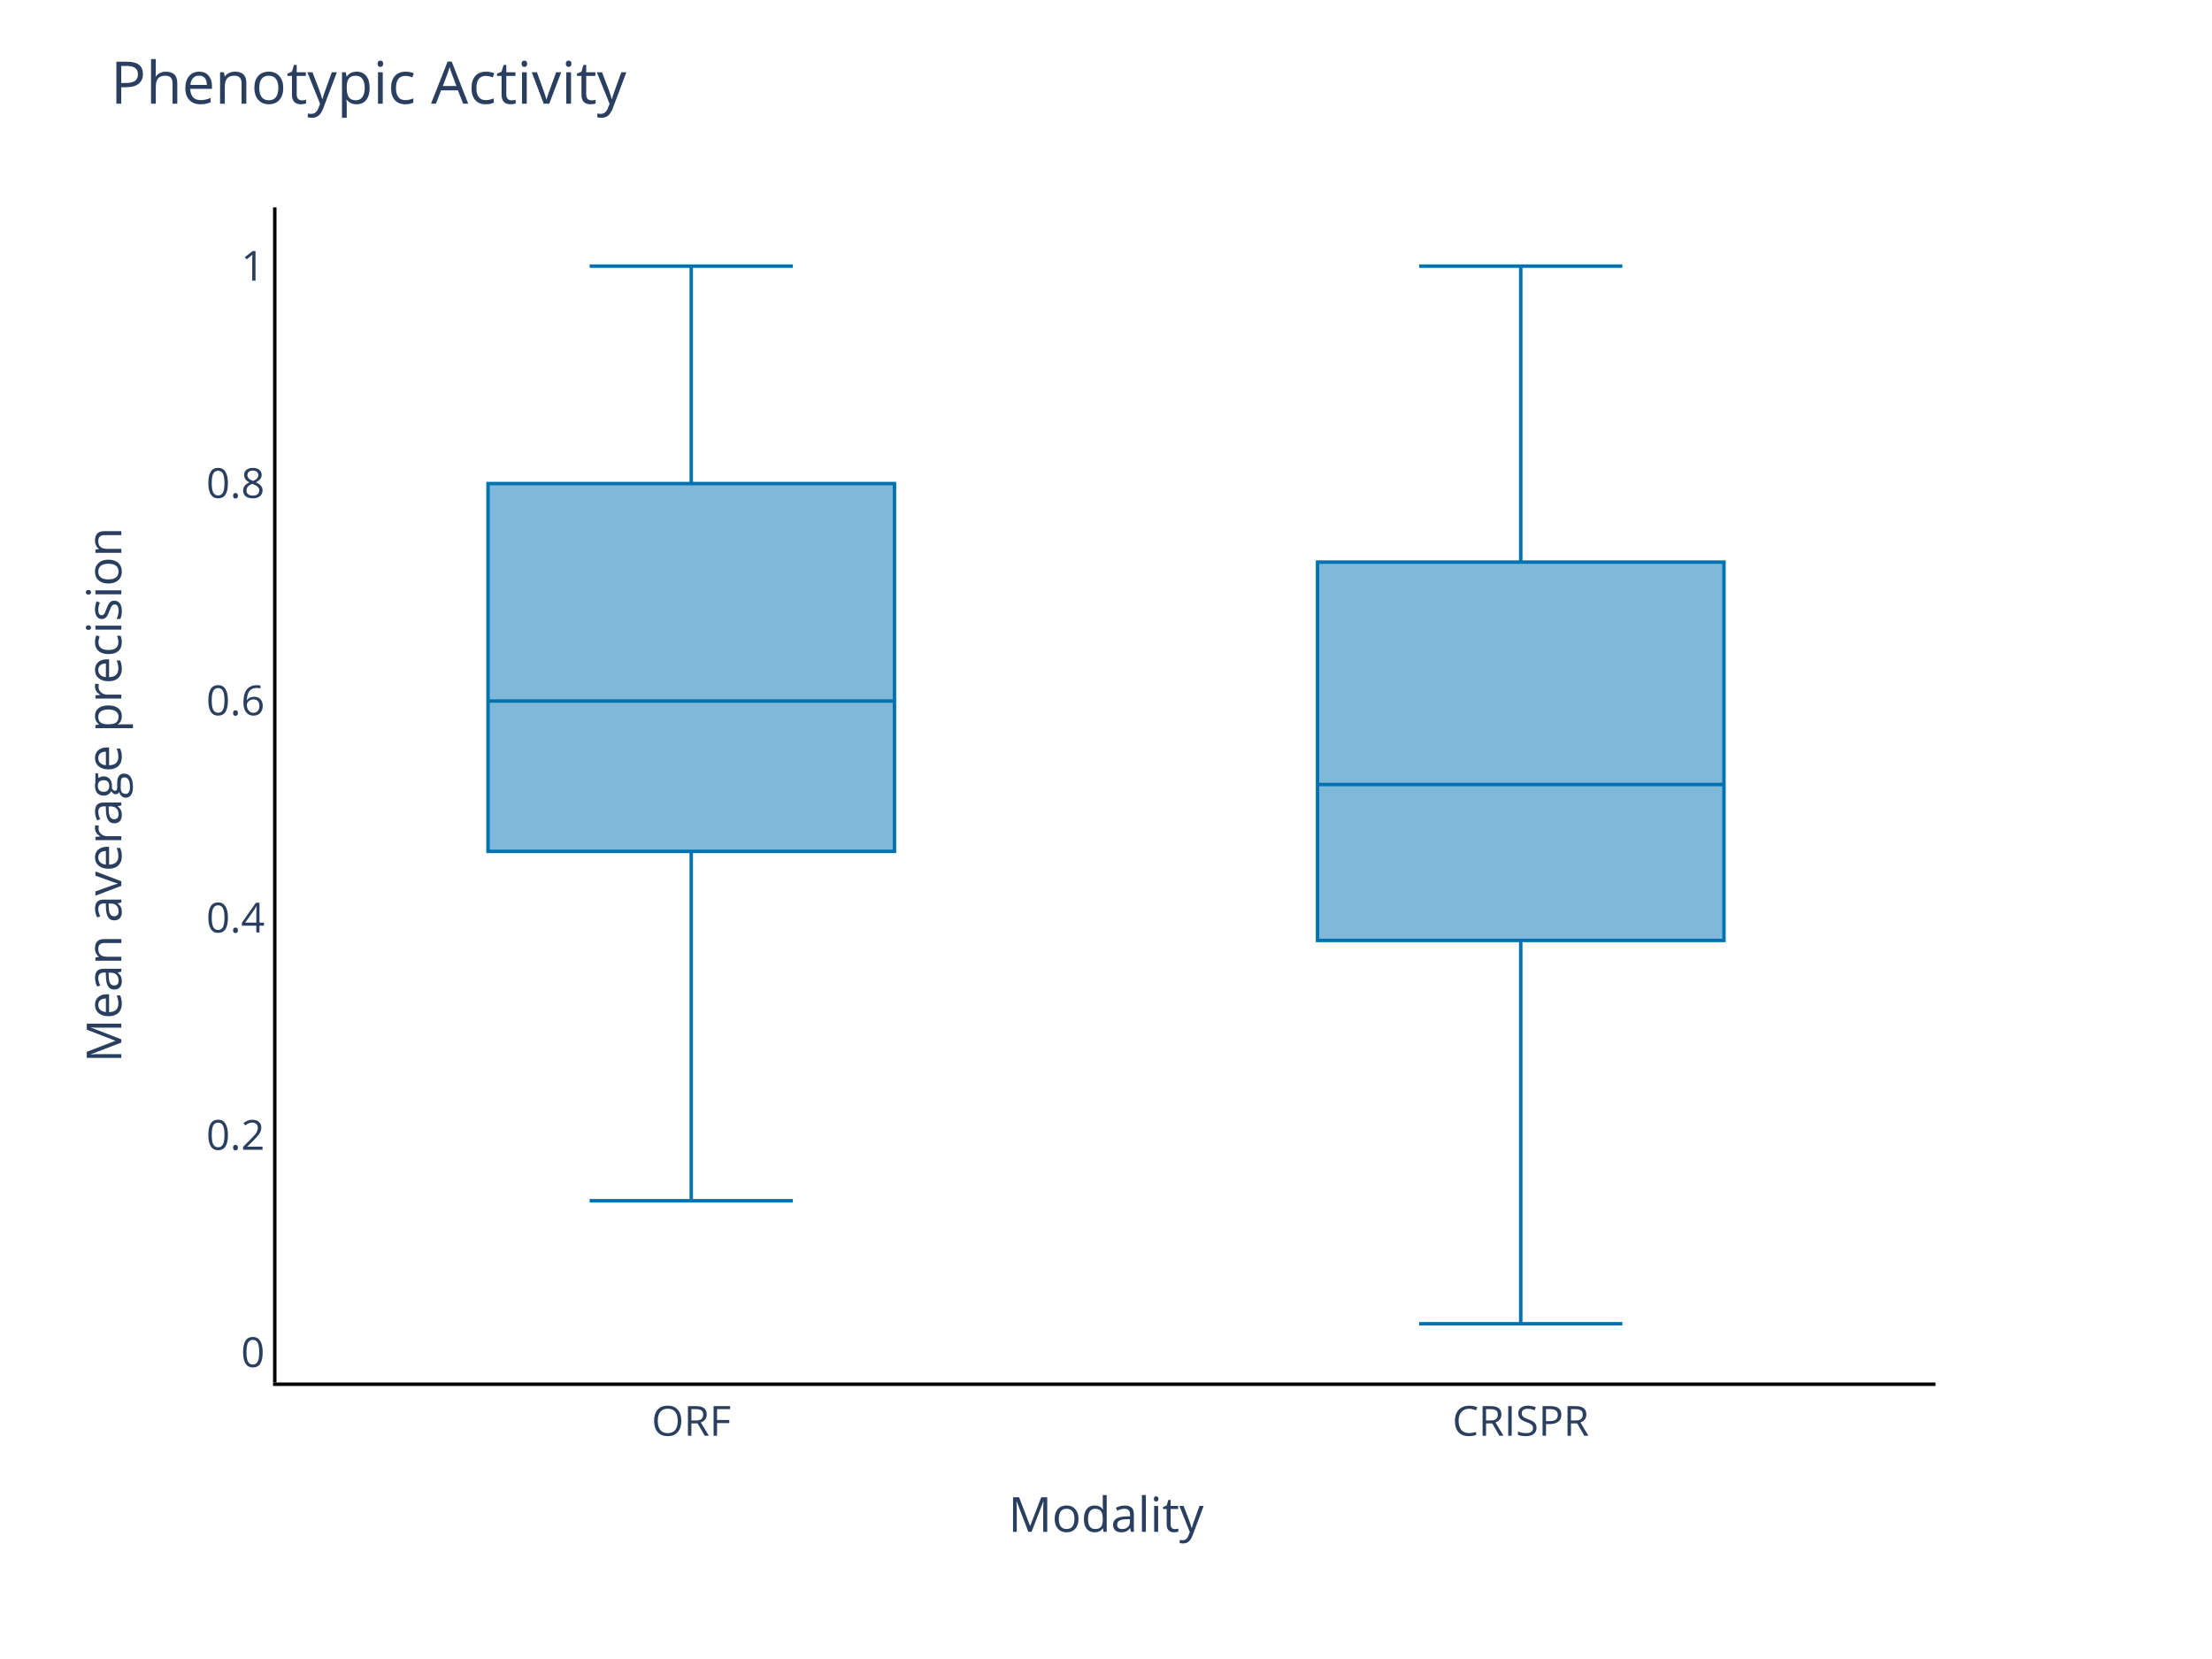
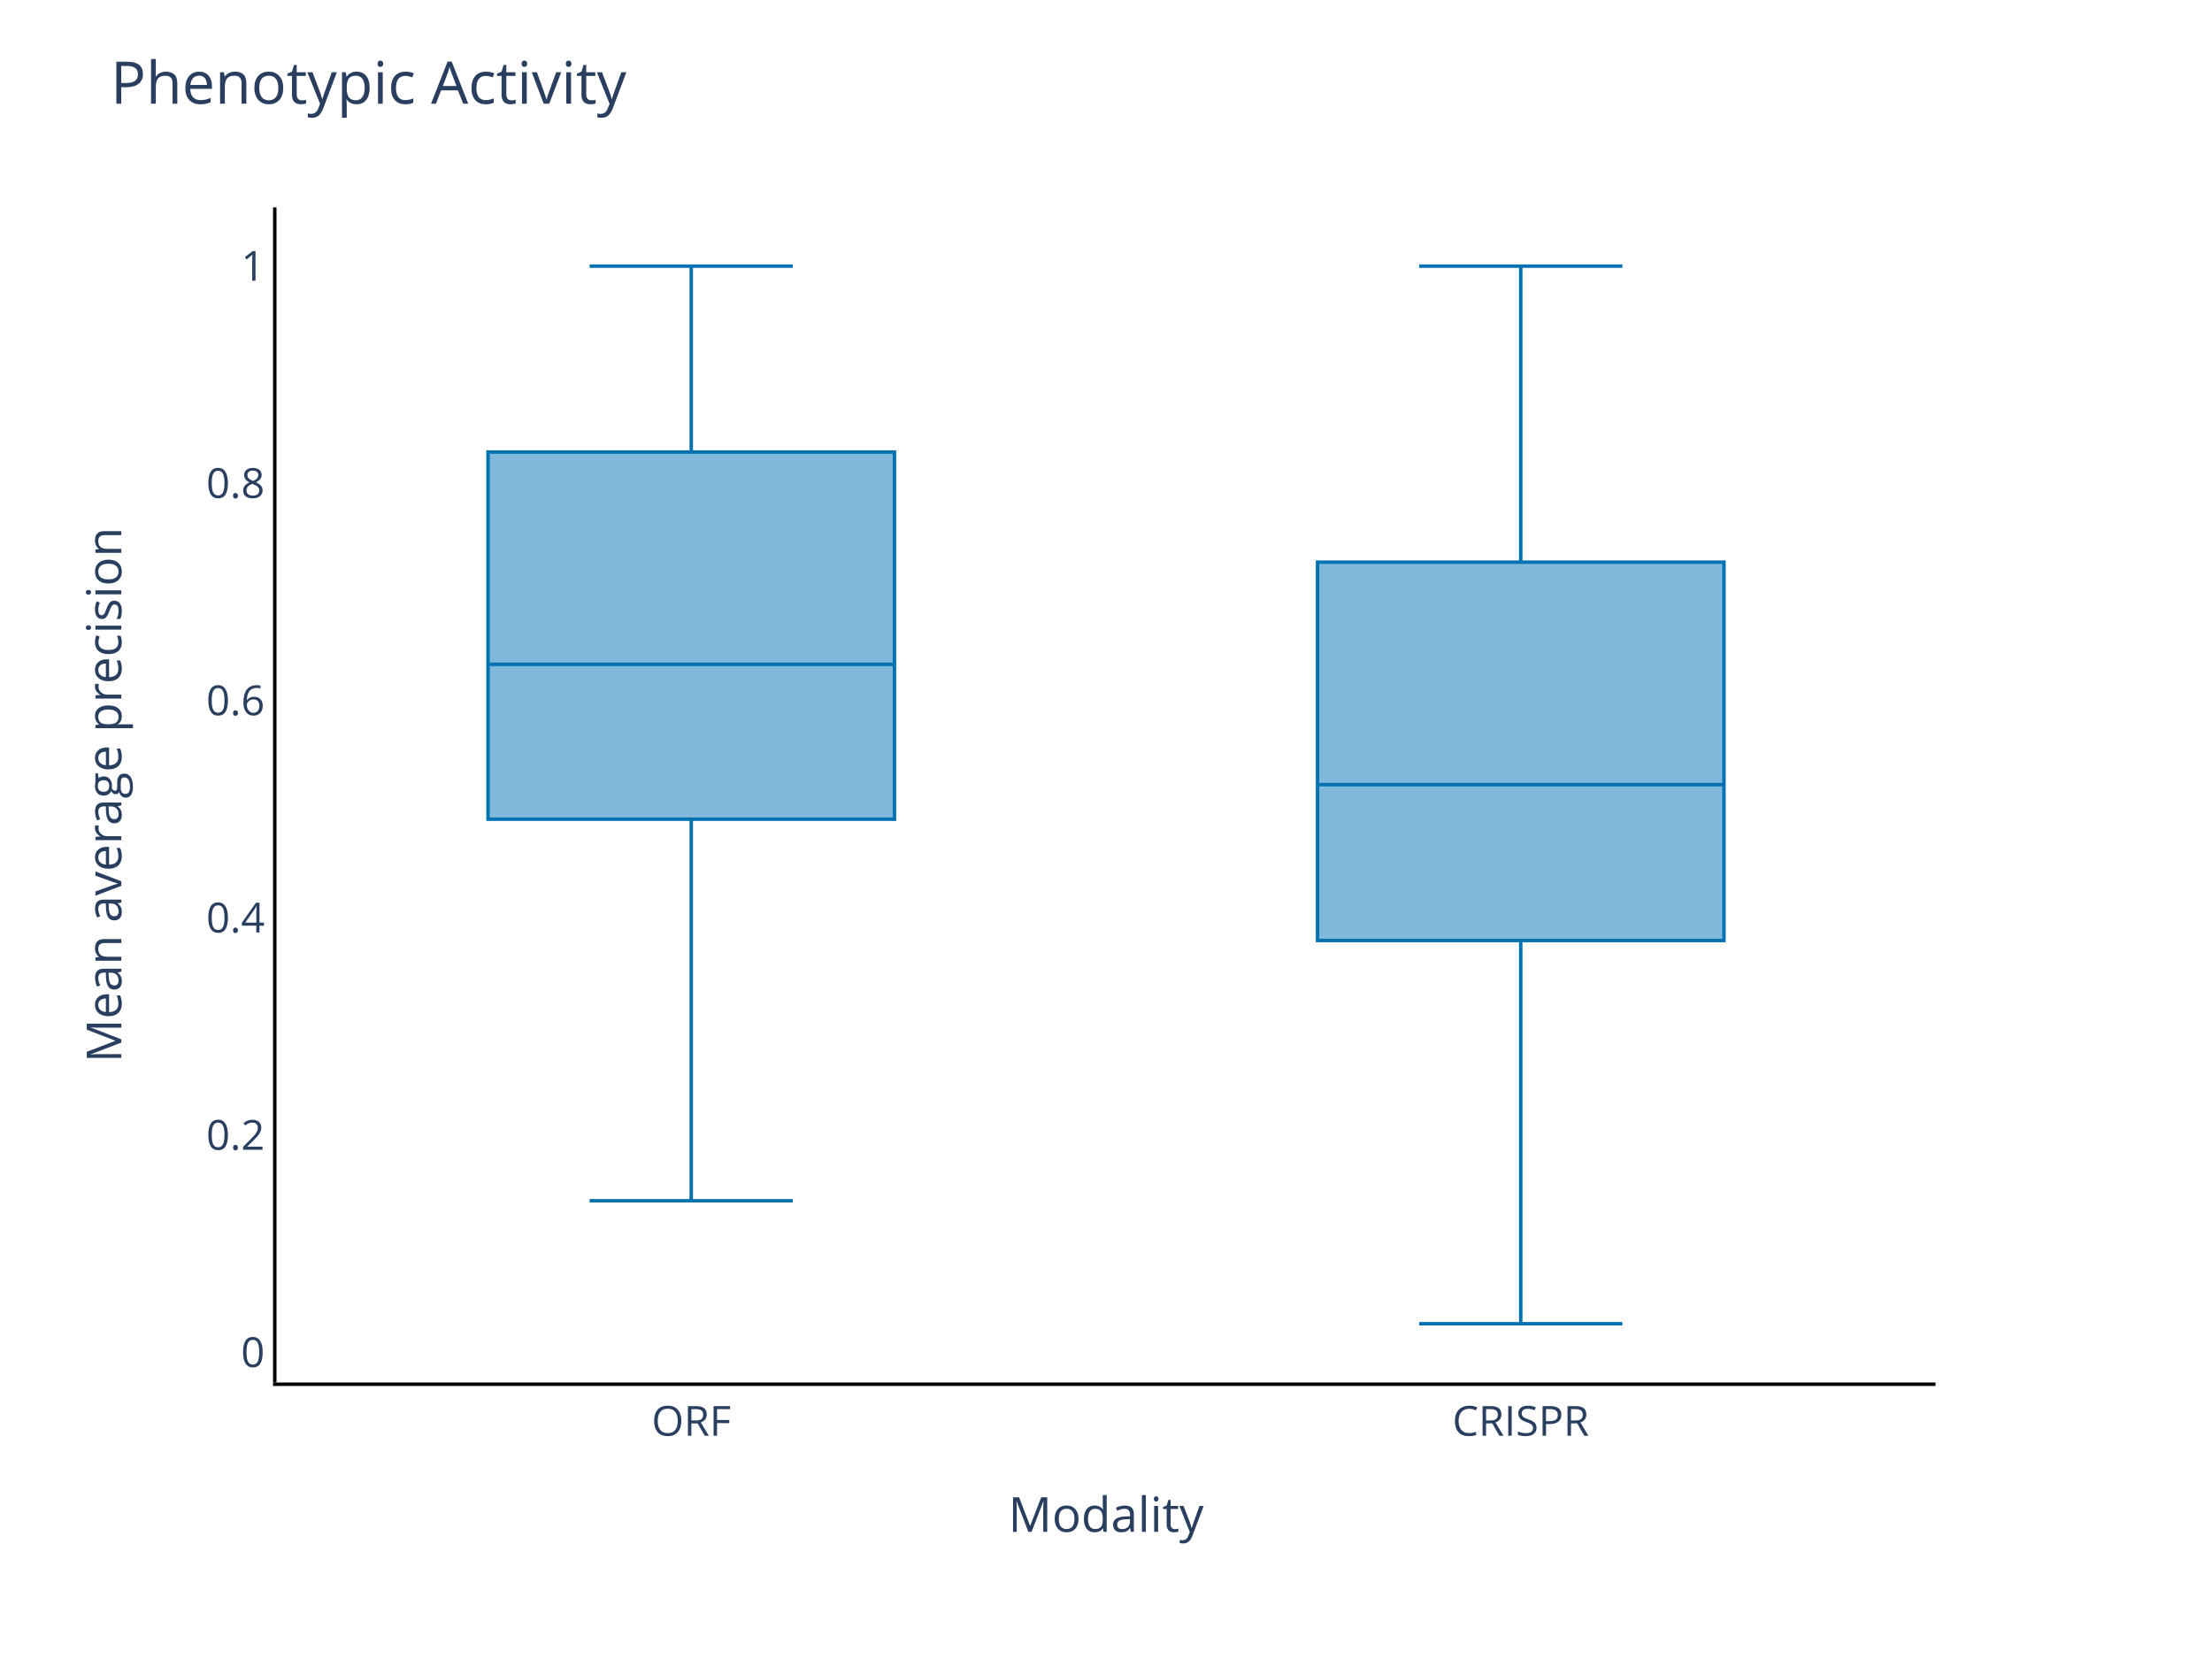
<svg xmlns="http://www.w3.org/2000/svg" class="main-svg" width="1280" height="960" style="" viewBox="0 0 640 480">
  <rect x="0" y="0" width="640" height="480" style="fill: rgb(255, 255, 255); fill-opacity: 1;" />
-   <defs id="defs-a08ff1">
+   <defs id="defs-84056c">
    <g class="clips">
-       <clipPath id="clipa08ff1xyplot" class="plotclip">
+       <clipPath id="clip84056cxyplot" class="plotclip">
        <rect width="480" height="340" />
      </clipPath>
-       <clipPath class="axesclip" id="clipa08ff1x">
+       <clipPath class="axesclip" id="clip84056cx">
        <rect x="80" y="0" width="480" height="480" />
      </clipPath>
-       <clipPath class="axesclip" id="clipa08ff1y">
+       <clipPath class="axesclip" id="clip84056cy">
        <rect x="0" y="60" width="640" height="340" />
      </clipPath>
-       <clipPath class="axesclip" id="clipa08ff1xy">
+       <clipPath class="axesclip" id="clip84056cxy">
        <rect x="80" y="60" width="480" height="340" />
      </clipPath>
    </g>
    <g class="gradients" />
    <g class="patterns" />
  </defs>
  <g class="bglayer" />
  <g class="layer-below">
    <g class="imagelayer" />
    <g class="shapelayer" />
  </g>
  <g class="cartesianlayer">
    <g class="subplot xy">
      <g class="layer-subplot">
        <g class="shapelayer" />
        <g class="imagelayer" />
      </g>
      <g class="minor-gridlayer">
        <g class="x" />
        <g class="y" />
      </g>
      <g class="gridlayer">
        <g class="x" />
        <g class="y">
          <path class="ygrid crisp" transform="translate(0,328.46)" d="M80,0h480" style="stroke: rgb(255, 255, 255); stroke-opacity: 1; stroke-width: 1px;" />
          <path class="ygrid crisp" transform="translate(0,265.59)" d="M80,0h480" style="stroke: rgb(255, 255, 255); stroke-opacity: 1; stroke-width: 1px;" />
          <path class="ygrid crisp" transform="translate(0,202.73)" d="M80,0h480" style="stroke: rgb(255, 255, 255); stroke-opacity: 1; stroke-width: 1px;" />
          <path class="ygrid crisp" transform="translate(0,139.86)" d="M80,0h480" style="stroke: rgb(255, 255, 255); stroke-opacity: 1; stroke-width: 1px;" />
          <path class="ygrid crisp" transform="translate(0,77)" d="M80,0h480" style="stroke: rgb(255, 255, 255); stroke-opacity: 1; stroke-width: 1px;" />
        </g>
      </g>
      <g class="zerolinelayer">
        <path class="yzl zl crisp" transform="translate(0,391.32)" d="M80,0h480" style="stroke: rgb(255, 255, 255); stroke-opacity: 1; stroke-width: 2px;" />
      </g>
      <path class="xlines-below" />
      <path class="ylines-below" />
      <g class="overlines-below" />
      <g class="xaxislayer-below" />
      <g class="yaxislayer-below" />
      <g class="overaxes-below" />
-       <g class="plot" transform="translate(80,60)" clip-path="url(#clipa08ff1xyplot)">
+       <g class="plot" transform="translate(80,60)" clip-path="url(#clip84056cxyplot)">
        <g class="boxlayer mlayer">
          <g class="trace boxes" style="opacity: 1;">
-             <path class="box" d="M61.2,142.83H178.8M61.2,186.33H178.8V79.91H61.2ZM120,186.33V287.41M120,79.91V17M90.6,287.41H149.4M90.6,17H149.4" style="vector-effect: non-scaling-stroke; stroke-width: 2px; stroke: rgb(0, 114, 178); stroke-opacity: 1; fill: rgb(0, 114, 178); fill-opacity: 0.5;" />
-             <path class="box" d="M301.2,166.99H418.8M301.2,212.1H418.8V102.63H301.2ZM360,212.1V323M360,102.63V17M330.6,323H389.4M330.6,17H389.4" style="vector-effect: non-scaling-stroke; stroke-width: 2px; stroke: rgb(0, 114, 178); stroke-opacity: 1; fill: rgb(0, 114, 178); fill-opacity: 0.5;" />
+             <path class="box" d="M61.2,132.21H178.8M61.2,177.02H178.8V70.79H61.2ZM120,177.02V287.41M120,70.79V17M90.6,287.41H149.4M90.6,17H149.4" style="vector-effect: non-scaling-stroke; stroke-width: 2px; stroke: rgb(0, 114, 178); stroke-opacity: 1; fill: rgb(0, 114, 178); fill-opacity: 0.5;" />
+             <path class="box" d="M301.2,167.02H418.8M301.2,212.12H418.8V102.65H301.2ZM360,212.12V323M360,102.65V17M330.6,323H389.4M330.6,17H389.4" style="vector-effect: non-scaling-stroke; stroke-width: 2px; stroke: rgb(0, 114, 178); stroke-opacity: 1; fill: rgb(0, 114, 178); fill-opacity: 0.5;" />
            <g class="points" />
            <g class="points" />
          </g>
        </g>
      </g>
      <g class="overplot" />
      <path class="xlines-above crisp" d="M79,400.5H560" style="fill: none; stroke-width: 1px; stroke: rgb(0, 0, 0); stroke-opacity: 1;" />
      <path class="ylines-above crisp" d="M79.5,60V400" style="fill: none; stroke-width: 1px; stroke: rgb(0, 0, 0); stroke-opacity: 1;" />
      <g class="overlines-above" />
      <g class="xaxislayer-above">
        <g class="xtick">
          <text text-anchor="middle" x="0" y="415.4" transform="translate(200,0)" style="font-family: 'Open Sans', verdana, arial, sans-serif; font-size: 12px; fill: rgb(42, 63, 95); fill-opacity: 1; white-space: pre; opacity: 1;">ORF</text>
        </g>
        <g class="xtick">
          <text text-anchor="middle" x="0" y="415.4" transform="translate(440,0)" style="font-family: 'Open Sans', verdana, arial, sans-serif; font-size: 12px; fill: rgb(42, 63, 95); fill-opacity: 1; white-space: pre; opacity: 1;">CRISPR</text>
        </g>
      </g>
      <g class="yaxislayer-above">
        <g class="ytick">
          <text text-anchor="end" x="76.6" y="4.2" transform="translate(0,391.32)" style="font-family: 'Open Sans', verdana, arial, sans-serif; font-size: 12px; fill: rgb(42, 63, 95); fill-opacity: 1; white-space: pre; opacity: 1;">0</text>
        </g>
        <g class="ytick">
          <text text-anchor="end" x="76.6" y="4.2" style="font-family: 'Open Sans', verdana, arial, sans-serif; font-size: 12px; fill: rgb(42, 63, 95); fill-opacity: 1; white-space: pre; opacity: 1;" transform="translate(0,328.46)">0.2</text>
        </g>
        <g class="ytick">
          <text text-anchor="end" x="76.6" y="4.2" style="font-family: 'Open Sans', verdana, arial, sans-serif; font-size: 12px; fill: rgb(42, 63, 95); fill-opacity: 1; white-space: pre; opacity: 1;" transform="translate(0,265.59)">0.4</text>
        </g>
        <g class="ytick">
          <text text-anchor="end" x="76.6" y="4.2" style="font-family: 'Open Sans', verdana, arial, sans-serif; font-size: 12px; fill: rgb(42, 63, 95); fill-opacity: 1; white-space: pre; opacity: 1;" transform="translate(0,202.73)">0.6</text>
        </g>
        <g class="ytick">
          <text text-anchor="end" x="76.6" y="4.2" style="font-family: 'Open Sans', verdana, arial, sans-serif; font-size: 12px; fill: rgb(42, 63, 95); fill-opacity: 1; white-space: pre; opacity: 1;" transform="translate(0,139.86)">0.8</text>
        </g>
        <g class="ytick">
          <text text-anchor="end" x="76.6" y="4.2" style="font-family: 'Open Sans', verdana, arial, sans-serif; font-size: 12px; fill: rgb(42, 63, 95); fill-opacity: 1; white-space: pre; opacity: 1;" transform="translate(0,77)">1</text>
        </g>
      </g>
      <g class="overaxes-above" />
    </g>
  </g>
  <g class="polarlayer" />
  <g class="smithlayer" />
  <g class="ternarylayer" />
  <g class="geolayer" />
  <g class="funnelarealayer" />
  <g class="pielayer" />
  <g class="iciclelayer" />
  <g class="treemaplayer" />
  <g class="sunburstlayer" />
  <g class="glimages" />
-   <defs id="topdefs-a08ff1">
+   <defs id="topdefs-84056c">
    <g class="clips" />
  </defs>
  <g class="layer-above">
    <g class="imagelayer" />
    <g class="shapelayer" />
  </g>
  <g class="infolayer">
    <g class="g-gtitle">
      <text class="gtitle" x="32" y="30" text-anchor="start" dy="0em" style="font-family: 'Open Sans', verdana, arial, sans-serif; font-size: 17px; fill: rgb(42, 63, 95); opacity: 1; font-weight: normal; white-space: pre;">Phenotypic Activity</text>
    </g>
    <g class="g-xtitle">
      <text class="xtitle" x="320" y="443.206" text-anchor="middle" style="font-family: 'Open Sans', verdana, arial, sans-serif; font-size: 14px; fill: rgb(42, 63, 95); opacity: 1; font-weight: normal; white-space: pre;">Modality</text>
    </g>
    <g class="g-ytitle">
      <text class="ytitle" transform="rotate(-90,35.10625,230)" x="35.106" y="230" text-anchor="middle" style="font-family: 'Open Sans', verdana, arial, sans-serif; font-size: 14px; fill: rgb(42, 63, 95); opacity: 1; font-weight: normal; white-space: pre;">Mean average precision</text>
    </g>
  </g>
</svg>
